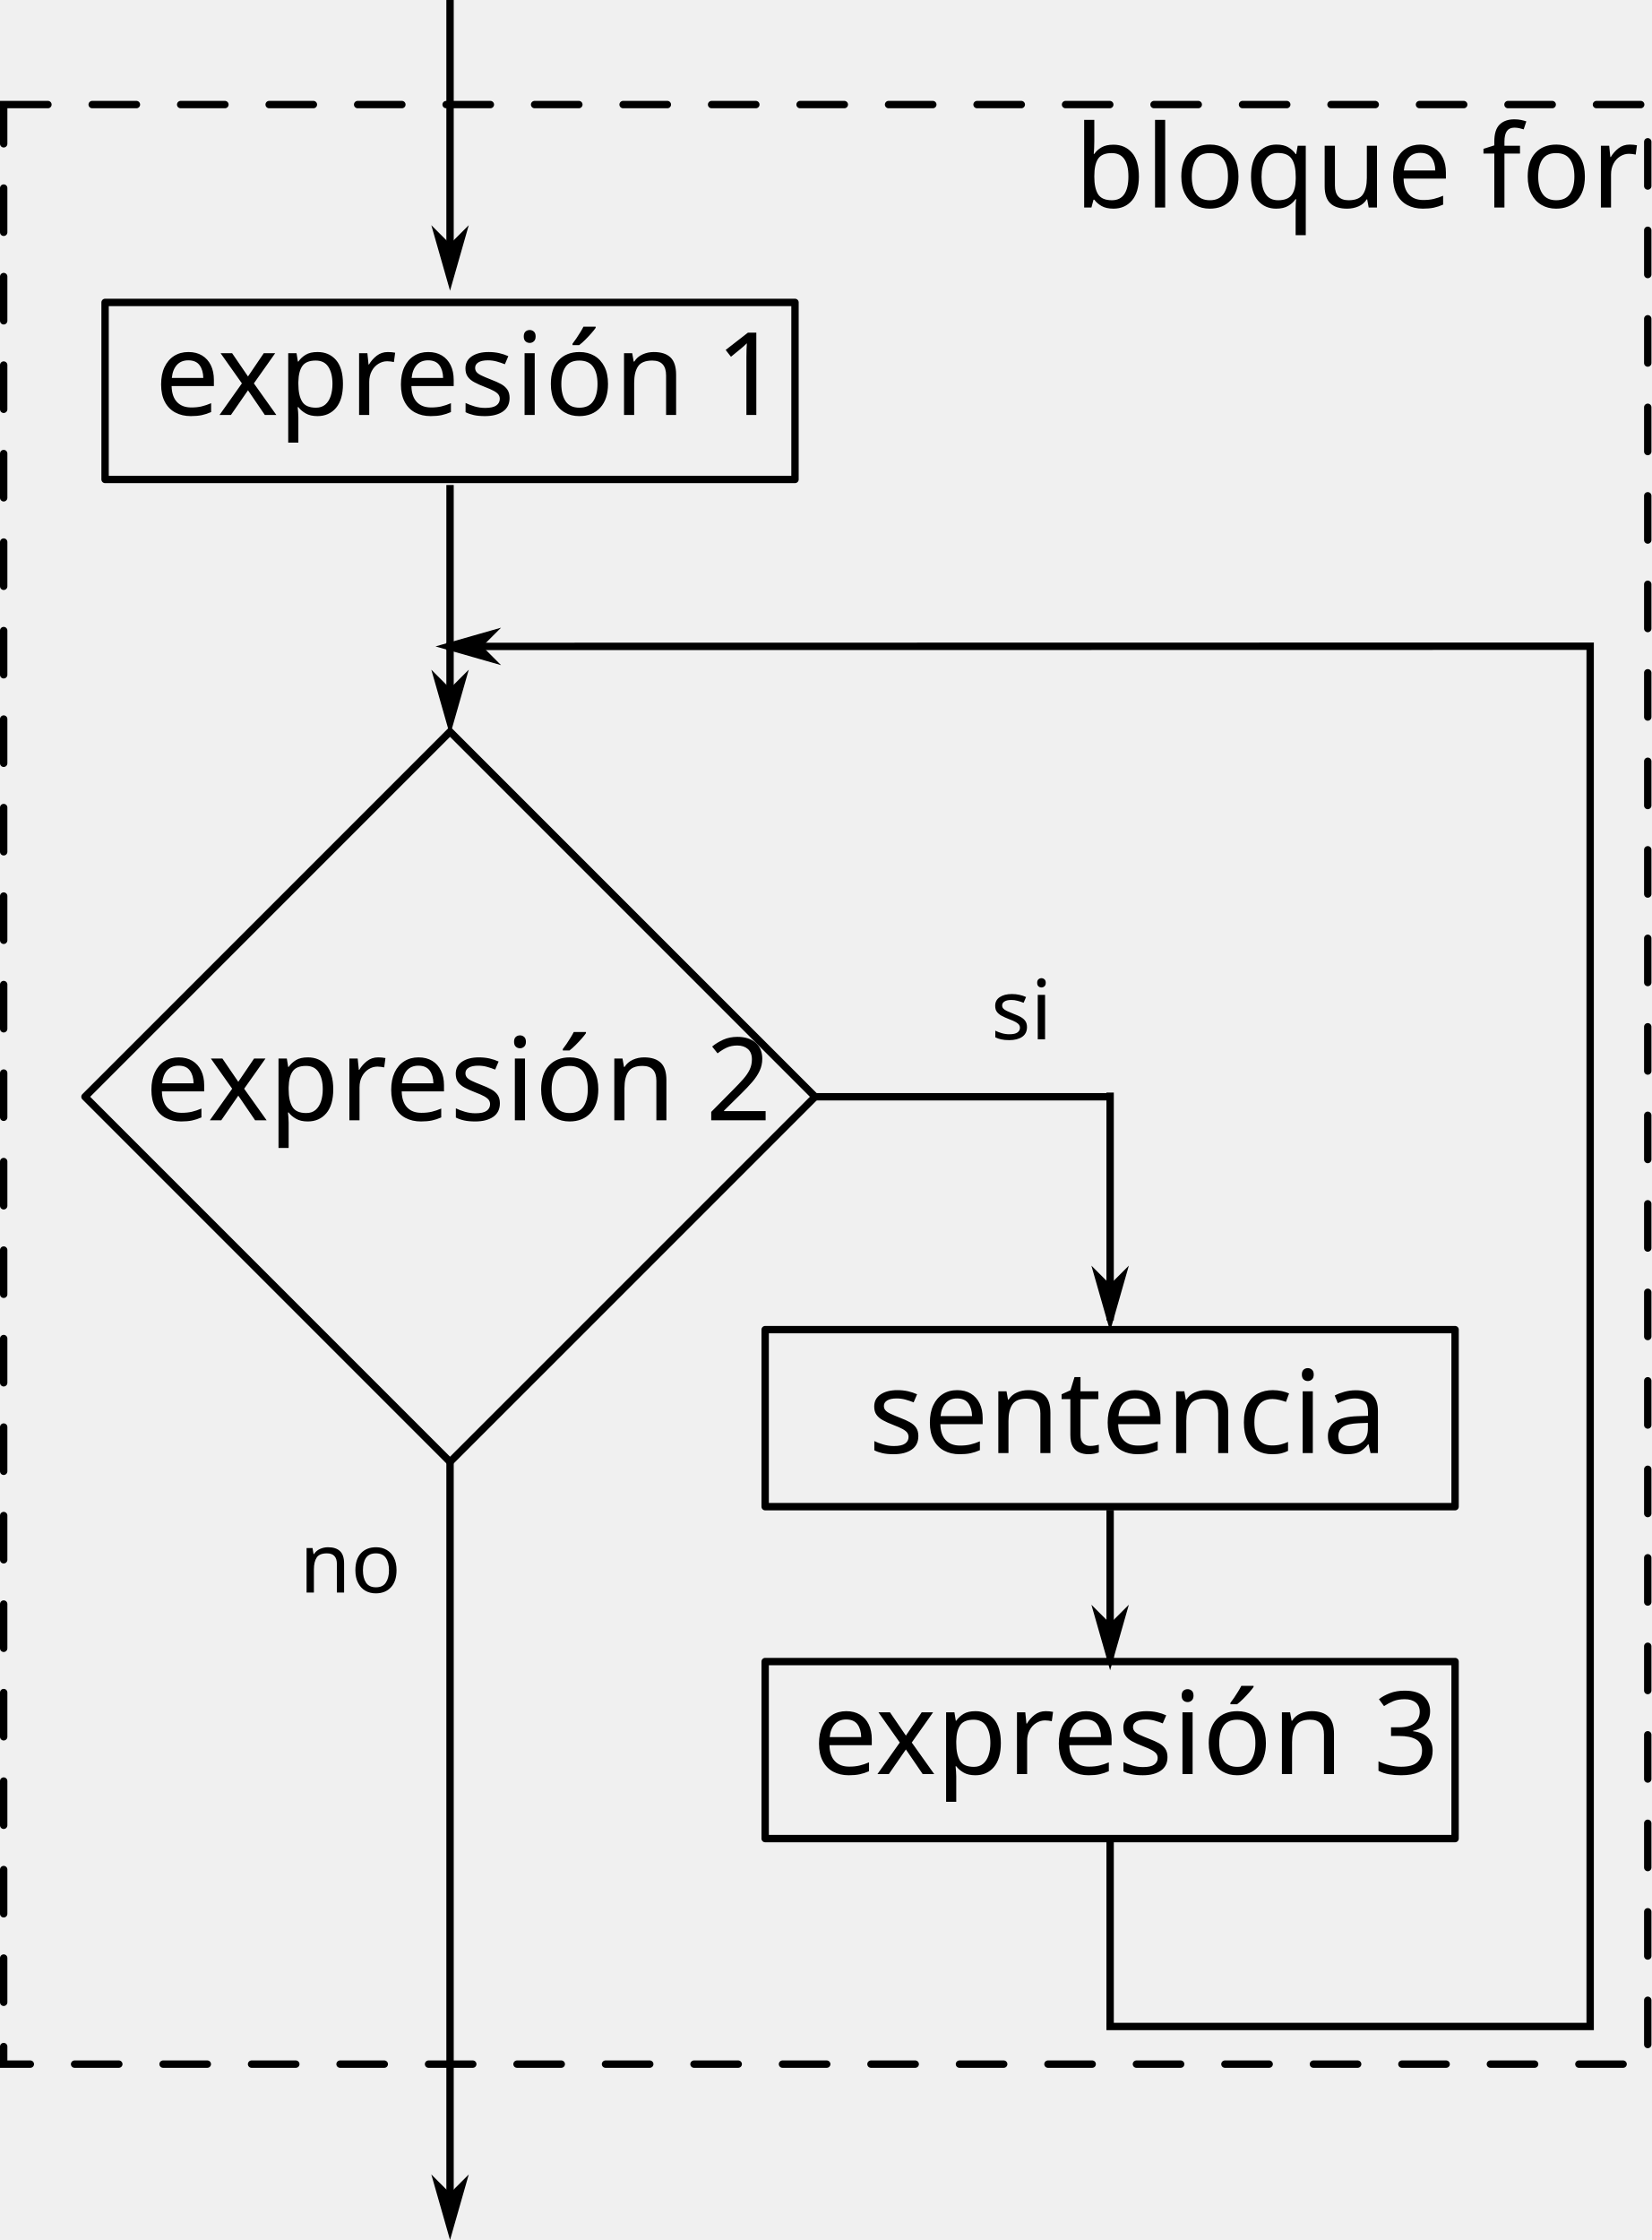
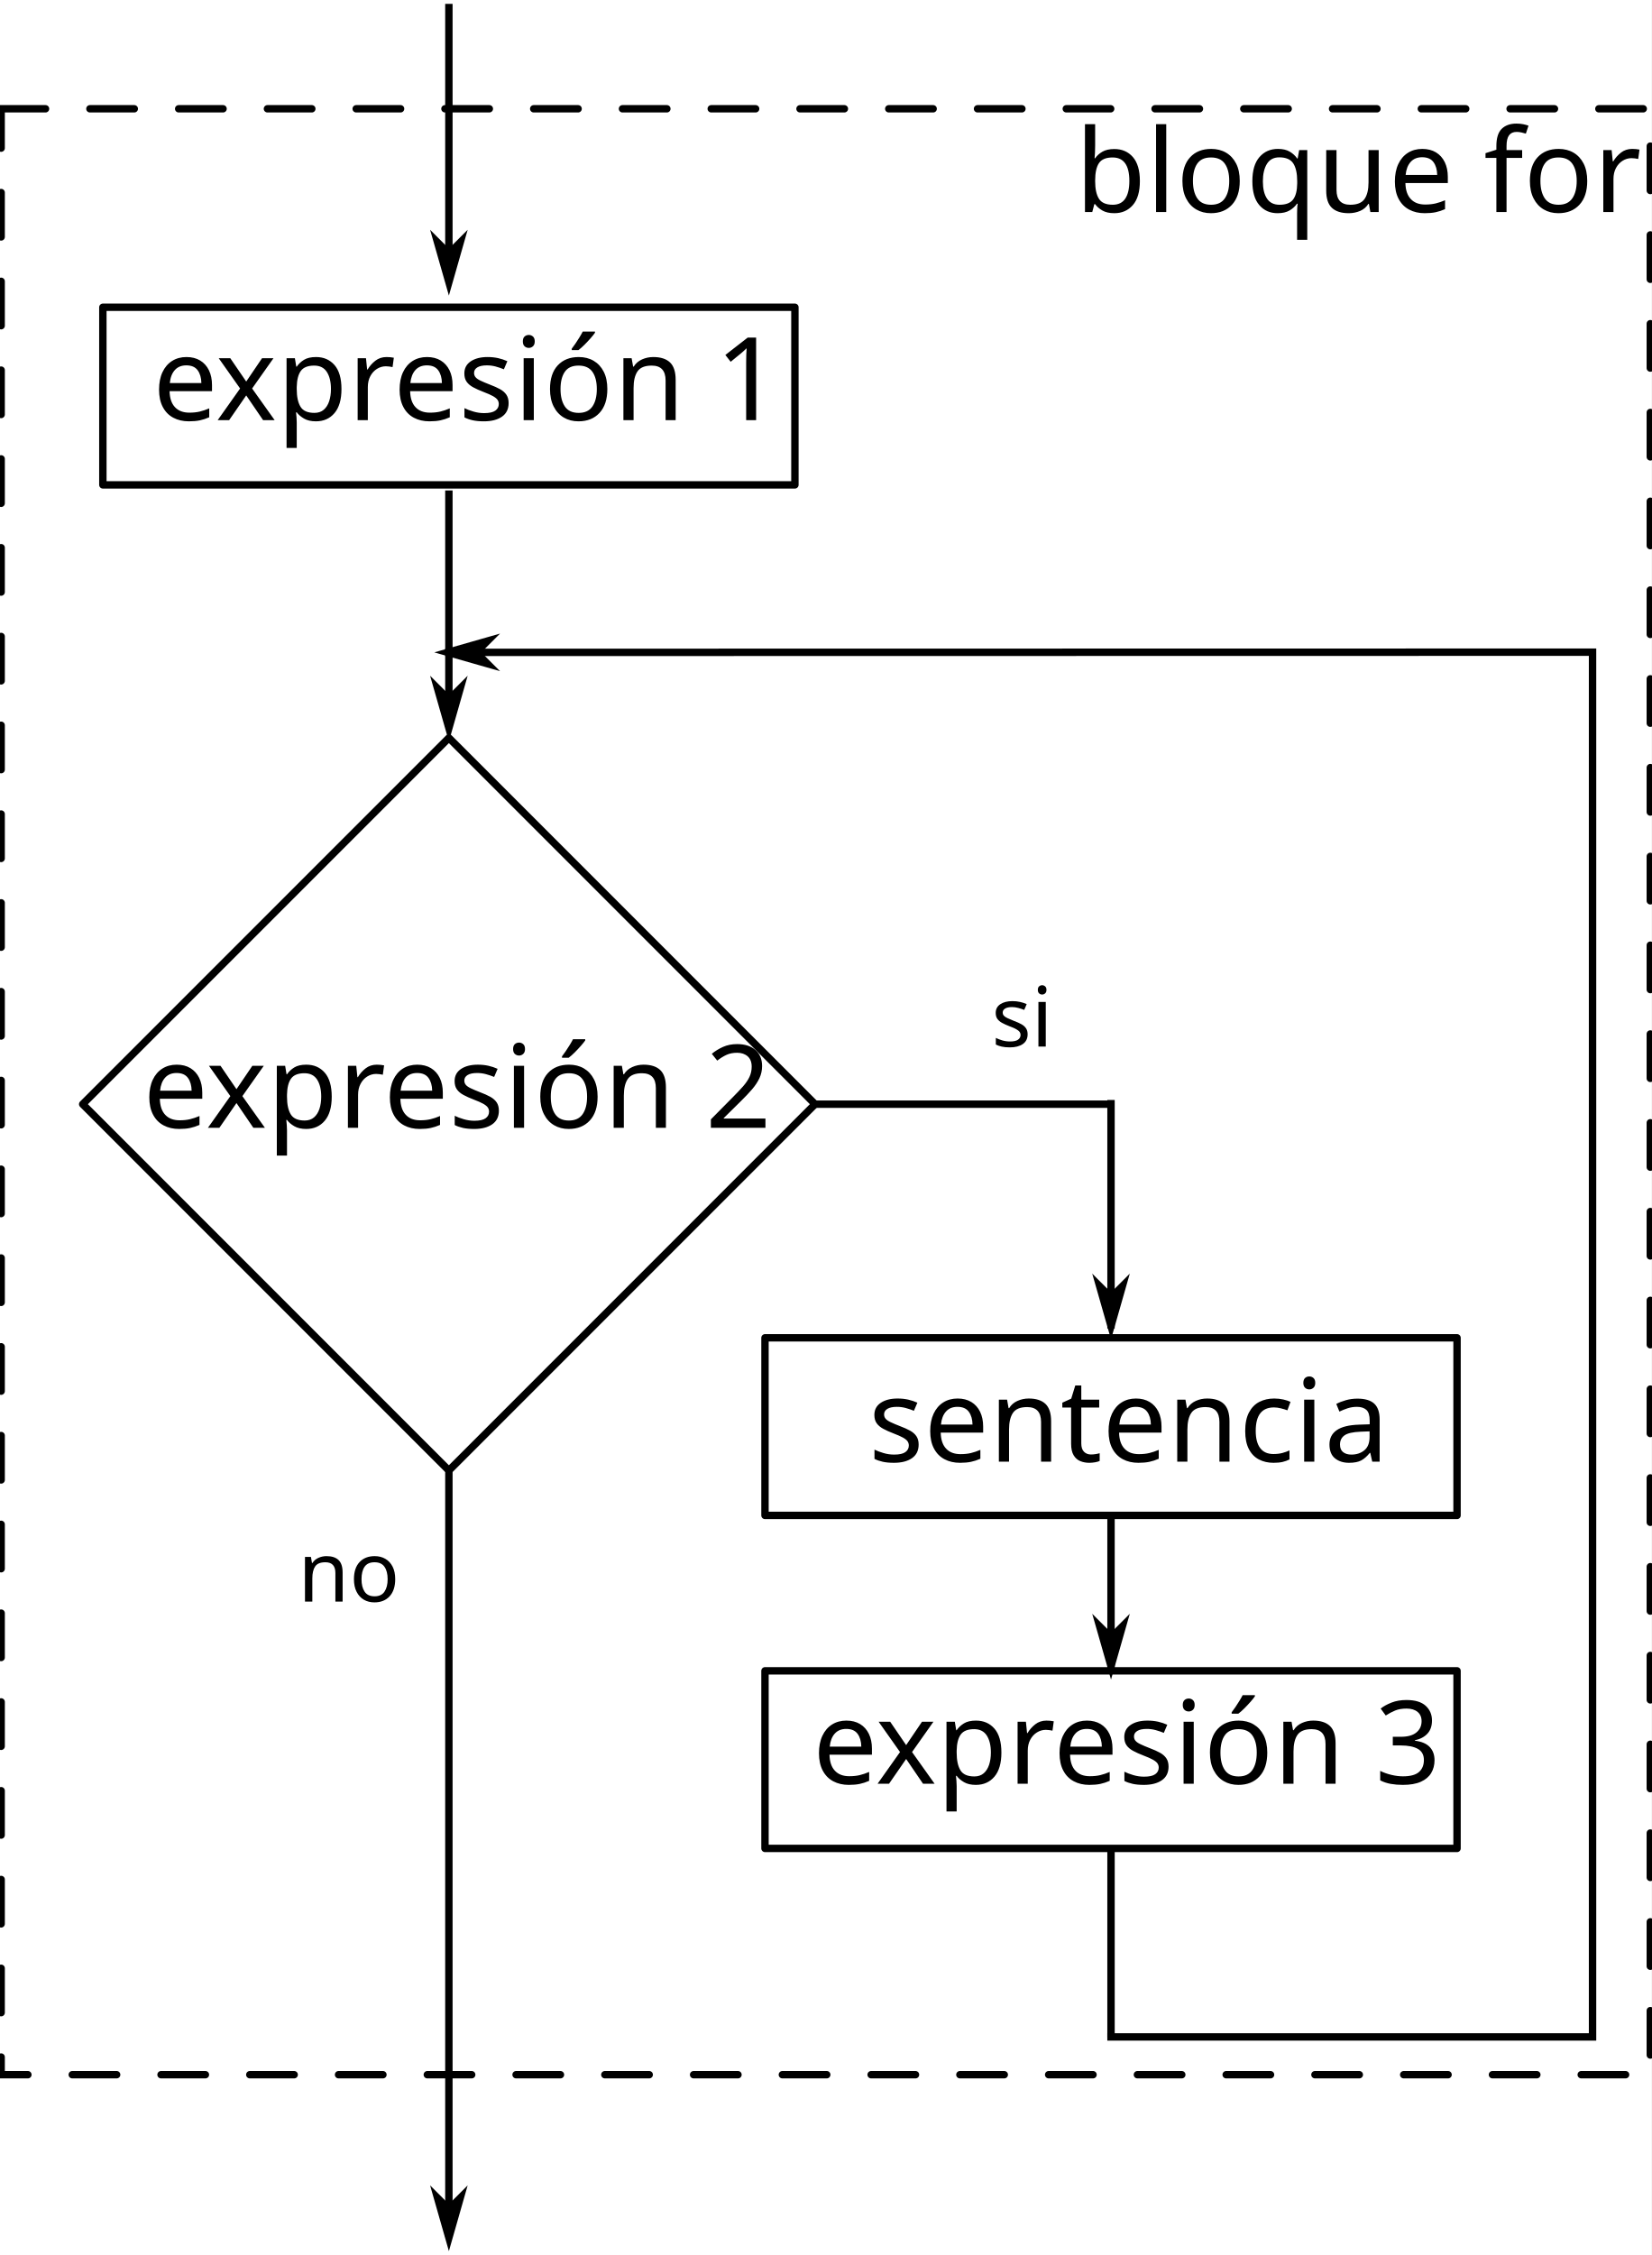
- <svg xmlns="http://www.w3.org/2000/svg" width="126.389mm" height="171.41mm" viewBox="0 0 447.836 607.357" id="svg2" version="1.1">
+ <svg xmlns="http://www.w3.org/2000/svg" width="126mm" height="172mm" viewBox="0 0 446.457 609.449" id="svg2" version="1.1">
  <defs id="defs4">
    <marker style="overflow:visible" id="marker4615" refX="0" refY="0" orient="auto">
      <path transform="matrix(-0.4,0,0,-0.4,-4,0)" style="fill:#000000;fill-opacity:1;fill-rule:evenodd;stroke:#000000;stroke-width:1pt;stroke-opacity:1" d="M 0,0 5,-5 -12.5,0 5,5 Z" id="path4617" />
    </marker>
    <marker orient="auto" refY="0" refX="0" id="marker4517" style="overflow:visible">
      <path id="path4519" d="M 0,0 5,-5 -12.5,0 5,5 Z" style="fill:#000000;fill-opacity:1;fill-rule:evenodd;stroke:#000000;stroke-width:1pt;stroke-opacity:1" transform="matrix(-0.4,0,0,-0.4,-4,0)" />
    </marker>
    <marker style="overflow:visible" id="marker4477" refX="0" refY="0" orient="auto">
      <path transform="matrix(-0.4,0,0,-0.4,-4,0)" style="fill:#000000;fill-opacity:1;fill-rule:evenodd;stroke:#000000;stroke-width:1pt;stroke-opacity:1" d="M 0,0 5,-5 -12.5,0 5,5 Z" id="path4479" />
    </marker>
    <marker orient="auto" refY="0" refX="0" id="Arrow1Mend" style="overflow:visible">
      <path id="path4165" d="M 0,0 5,-5 -12.5,0 5,5 Z" style="fill:#000000;fill-opacity:1;fill-rule:evenodd;stroke:#000000;stroke-width:1pt;stroke-opacity:1" transform="matrix(-0.4,0,0,-0.4,-4,0)" />
    </marker>
  </defs>
-   <g id="layer1" transform="translate(-117.4852,-227.0786)">
-     <rect style="color:#000000;clip-rule:nonzero;display:inline;overflow:visible;visibility:visible;opacity:1;isolation:auto;mix-blend-mode:normal;color-interpolation:sRGB;color-interpolation-filters:linearRGB;solid-color:#000000;solid-opacity:1;vector-effect:none;fill:none;fill-opacity:1;fill-rule:nonzero;stroke:#000000;stroke-width:2;stroke-linecap:round;stroke-linejoin:miter;stroke-miterlimit:4;stroke-dasharray:11.998,11.998;stroke-dashoffset:0;stroke-opacity:1;marker:none;marker-start:none;marker-mid:none;color-rendering:auto;image-rendering:auto;shape-rendering:auto;text-rendering:auto;enable-background:accumulate" id="rect87" width="445.836" height="531.321" x="118.485" y="255.432" />
+   <g id="layer1" transform="translate(-118.1744,-226.0328)">
+     <rect style="fill:#ffffff;stroke:none;stroke-width:1.772;-inkscape-stroke:none" id="rect1" width="446.457" height="609.449" x="118.174" y="226.033" />
+     <rect style="color:#000000;clip-rule:nonzero;display:inline;overflow:visible;visibility:visible;opacity:1;isolation:auto;mix-blend-mode:normal;color-interpolation:sRGB;color-interpolation-filters:linearRGB;solid-color:#000000;solid-opacity:1;vector-effect:none;fill:none;fill-opacity:1;fill-rule:nonzero;stroke:#000000;stroke-width:2;stroke-linecap:round;stroke-linejoin:miter;stroke-miterlimit:4;stroke-dasharray:11.998, 11.998;stroke-dashoffset:0;stroke-opacity:1;marker:none;marker-start:none;marker-mid:none;color-rendering:auto;image-rendering:auto;shape-rendering:auto;text-rendering:auto;enable-background:accumulate" id="rect87" width="445.836" height="531.321" x="118.485" y="255.432" />
    <rect style="color:#000000;clip-rule:nonzero;display:inline;overflow:visible;visibility:visible;opacity:1;isolation:auto;mix-blend-mode:normal;color-interpolation:sRGB;color-interpolation-filters:linearRGB;solid-color:#000000;solid-opacity:1;fill:none;fill-opacity:1;fill-rule:nonzero;stroke:#000000;stroke-width:2;stroke-linecap:square;stroke-linejoin:round;stroke-miterlimit:4;stroke-dasharray:none;stroke-dashoffset:0;stroke-opacity:1;marker:none;marker-start:none;marker-mid:none;color-rendering:auto;image-rendering:auto;shape-rendering:auto;text-rendering:auto;enable-background:accumulate" id="rect3336" width="140.007" height="140.007" x="-271.48" y="470.215" transform="rotate(-45)" />
    <path style="fill:none;fill-rule:evenodd;stroke:#000000;stroke-width:2;stroke-linecap:butt;stroke-linejoin:miter;stroke-miterlimit:4;stroke-dasharray:none;stroke-opacity:1;marker-end:url(#marker4477)" d="m 239.527,358.585 v 63.904" id="path4138" />
    <path id="path4140" d="M 239.527,623.457 V 830.494" style="fill:none;fill-rule:evenodd;stroke:#000000;stroke-width:2;stroke-linecap:butt;stroke-linejoin:miter;stroke-miterlimit:4;stroke-dasharray:none;stroke-opacity:1;marker-end:url(#marker4517)" />
    <path id="path4142" d="m 338.527,524.457 h 80" style="fill:none;fill-rule:evenodd;stroke:#000000;stroke-width:2;stroke-linecap:butt;stroke-linejoin:miter;stroke-miterlimit:4;stroke-dasharray:none;stroke-opacity:1" />
    <path id="path4144" d="m 418.527,524.32 v 59.761" style="fill:none;fill-rule:evenodd;stroke:#000000;stroke-width:2;stroke-linecap:square;stroke-linejoin:miter;stroke-miterlimit:4;stroke-dasharray:none;stroke-opacity:1;marker-end:url(#marker4615)" />
    <rect style="color:#000000;clip-rule:nonzero;display:inline;overflow:visible;visibility:visible;opacity:1;isolation:auto;mix-blend-mode:normal;color-interpolation:sRGB;color-interpolation-filters:linearRGB;solid-color:#000000;solid-opacity:1;fill:none;fill-opacity:1;fill-rule:nonzero;stroke:#000000;stroke-width:2;stroke-linecap:square;stroke-linejoin:round;stroke-miterlimit:4;stroke-dasharray:none;stroke-dashoffset:0;stroke-opacity:1;marker:none;marker-start:none;marker-mid:none;color-rendering:auto;image-rendering:auto;shape-rendering:auto;text-rendering:auto;enable-background:accumulate" id="rect4146" width="187.09" height="48" x="324.983" y="677.597" />
    <path id="path4148" d="M 418.527,776.597 V 725.597" style="fill:none;fill-rule:evenodd;stroke:#000000;stroke-width:2;stroke-linecap:butt;stroke-linejoin:miter;stroke-miterlimit:4;stroke-dasharray:none;stroke-opacity:1" />
    <path style="fill:none;fill-rule:evenodd;stroke:#000000;stroke-width:2;stroke-linecap:square;stroke-linejoin:miter;stroke-miterlimit:4;stroke-dasharray:none;stroke-opacity:1;marker-end:url(#Arrow1Mend)" d="M 418.527,776.547 H 548.706 V 402.293 l -309.179,0.054" id="path4150" />
    <text xml:space="preserve" style="font-style:normal;font-variant:normal;font-weight:normal;font-stretch:normal;font-size:22.5px;line-height:0%;font-family:sans-serif;-inkscape-font-specification:'sans-serif, Normal';font-variant-ligatures:normal;font-variant-caps:normal;font-variant-numeric:normal;font-feature-settings:normal;text-align:start;letter-spacing:0px;word-spacing:0px;writing-mode:lr-tb;text-anchor:start;fill:#000000;fill-opacity:1;stroke:none;stroke-width:1px;stroke-linecap:butt;stroke-linejoin:miter;stroke-opacity:1" x="386.218" y="508.882" id="text6080">
      <tspan id="tspan6082" x="386.218" y="508.882" style="font-style:normal;font-variant:normal;font-weight:normal;font-stretch:normal;font-size:22.5px;line-height:1.25;font-family:sans-serif;-inkscape-font-specification:'sans-serif, Normal';font-variant-ligatures:normal;font-variant-caps:normal;font-variant-numeric:normal;font-feature-settings:normal;text-align:start;writing-mode:lr-tb;text-anchor:start">si</tspan>
    </text>
    <rect style="color:#000000;clip-rule:nonzero;display:inline;overflow:visible;visibility:visible;opacity:1;isolation:auto;mix-blend-mode:normal;color-interpolation:sRGB;color-interpolation-filters:linearRGB;solid-color:#000000;solid-opacity:1;fill:none;fill-opacity:1;fill-rule:nonzero;stroke:#000000;stroke-width:2;stroke-linecap:square;stroke-linejoin:round;stroke-miterlimit:4;stroke-dasharray:none;stroke-dashoffset:0;stroke-opacity:1;marker:none;marker-start:none;marker-mid:none;color-rendering:auto;image-rendering:auto;shape-rendering:auto;text-rendering:auto;enable-background:accumulate" id="rect4146-3" width="187.09" height="48" x="145.982" y="309.076" />
    <text id="text4567-7" y="339.591" x="159.457" style="font-style:normal;font-variant:normal;font-weight:500;font-stretch:normal;font-size:31.25px;line-height:0%;font-family:'CMU Typewriter Text Variable Width';-inkscape-font-specification:'CMU Typewriter Text Variable Width, Medium';font-variant-ligatures:normal;font-variant-caps:normal;font-variant-numeric:normal;font-feature-settings:normal;text-align:start;letter-spacing:0px;word-spacing:0px;writing-mode:lr-tb;text-anchor:start;fill:#000000;fill-opacity:1;stroke:none;stroke-width:1px;stroke-linecap:butt;stroke-linejoin:miter;stroke-opacity:1" xml:space="preserve">
      <tspan y="339.591" x="159.457" style="font-style:normal;font-variant:normal;font-weight:500;font-stretch:normal;font-size:31.25px;line-height:1.25;font-family:'CMU Typewriter Text Variable Width';-inkscape-font-specification:'CMU Typewriter Text Variable Width, Medium';font-variant-ligatures:normal;font-variant-caps:normal;font-variant-numeric:normal;font-feature-settings:normal;text-align:start;writing-mode:lr-tb;text-anchor:start;stroke-width:1px" id="tspan1939-5">expresión 1</tspan>
    </text>
    <path id="path162" d="m 239.527,227.079 v 74.888" style="fill:none;fill-rule:evenodd;stroke:#000000;stroke-width:2;stroke-linecap:butt;stroke-linejoin:miter;stroke-miterlimit:4;stroke-dasharray:none;stroke-opacity:1;marker-end:url(#marker4477)" />
    <path style="fill:none;fill-rule:evenodd;stroke:#000000;stroke-width:2;stroke-linecap:square;stroke-linejoin:miter;stroke-miterlimit:4;stroke-dasharray:none;stroke-opacity:1;marker-end:url(#marker4615)" d="m 418.527,637.5 v 38.517" id="path244" />
    <text xml:space="preserve" style="font-style:normal;font-variant:normal;font-weight:500;font-stretch:normal;font-size:31.25px;line-height:0%;font-family:'CMU Typewriter Text Variable Width';-inkscape-font-specification:'CMU Typewriter Text Variable Width, Medium';font-variant-ligatures:normal;font-variant-caps:normal;font-variant-numeric:normal;font-feature-settings:normal;text-align:start;letter-spacing:0px;word-spacing:0px;writing-mode:lr-tb;text-anchor:start;fill:#000000;fill-opacity:1;stroke:none;stroke-width:1px;stroke-linecap:butt;stroke-linejoin:miter;stroke-opacity:1" x="156.826" y="530.841" id="text71">
      <tspan id="tspan69" style="font-style:normal;font-variant:normal;font-weight:500;font-stretch:normal;font-size:31.25px;line-height:1.25;font-family:'CMU Typewriter Text Variable Width';-inkscape-font-specification:'CMU Typewriter Text Variable Width, Medium';font-variant-ligatures:normal;font-variant-caps:normal;font-variant-numeric:normal;font-feature-settings:normal;text-align:start;writing-mode:lr-tb;text-anchor:start;stroke-width:1px" x="156.826" y="530.841">expresión 2</tspan>
    </text>
    <text id="text75" y="708.113" x="337.863" style="font-style:normal;font-variant:normal;font-weight:500;font-stretch:normal;font-size:31.25px;line-height:0%;font-family:'CMU Typewriter Text Variable Width';-inkscape-font-specification:'CMU Typewriter Text Variable Width, Medium';font-variant-ligatures:normal;font-variant-caps:normal;font-variant-numeric:normal;font-feature-settings:normal;text-align:start;letter-spacing:0px;word-spacing:0px;writing-mode:lr-tb;text-anchor:start;fill:#000000;fill-opacity:1;stroke:none;stroke-width:1px;stroke-linecap:butt;stroke-linejoin:miter;stroke-opacity:1" xml:space="preserve">
      <tspan y="708.113" x="337.863" style="font-style:normal;font-variant:normal;font-weight:500;font-stretch:normal;font-size:31.25px;line-height:1.25;font-family:'CMU Typewriter Text Variable Width';-inkscape-font-specification:'CMU Typewriter Text Variable Width, Medium';font-variant-ligatures:normal;font-variant-caps:normal;font-variant-numeric:normal;font-feature-settings:normal;text-align:start;writing-mode:lr-tb;text-anchor:start;stroke-width:1px" id="tspan73">expresión 3</tspan>
    </text>
    <rect y="587.597" x="324.983" height="48" width="187.09" id="rect77" style="color:#000000;clip-rule:nonzero;display:inline;overflow:visible;visibility:visible;opacity:1;isolation:auto;mix-blend-mode:normal;color-interpolation:sRGB;color-interpolation-filters:linearRGB;solid-color:#000000;solid-opacity:1;fill:none;fill-opacity:1;fill-rule:nonzero;stroke:#000000;stroke-width:2;stroke-linecap:square;stroke-linejoin:round;stroke-miterlimit:4;stroke-dasharray:none;stroke-dashoffset:0;stroke-opacity:1;marker:none;marker-start:none;marker-mid:none;color-rendering:auto;image-rendering:auto;shape-rendering:auto;text-rendering:auto;enable-background:accumulate" />
    <text xml:space="preserve" style="font-style:normal;font-variant:normal;font-weight:500;font-stretch:normal;font-size:31.25px;line-height:0%;font-family:'CMU Typewriter Text Variable Width';-inkscape-font-specification:'CMU Typewriter Text Variable Width, Medium';font-variant-ligatures:normal;font-variant-caps:normal;font-variant-numeric:normal;font-feature-settings:normal;text-align:start;letter-spacing:0px;word-spacing:0px;writing-mode:lr-tb;text-anchor:start;fill:#000000;fill-opacity:1;stroke:none;stroke-width:1px;stroke-linecap:butt;stroke-linejoin:miter;stroke-opacity:1" x="352.96" y="621.066" id="text81">
      <tspan id="tspan79" style="font-style:normal;font-variant:normal;font-weight:500;font-stretch:normal;font-size:31.25px;line-height:1.25;font-family:'CMU Typewriter Text Variable Width';-inkscape-font-specification:'CMU Typewriter Text Variable Width, Medium';font-variant-ligatures:normal;font-variant-caps:normal;font-variant-numeric:normal;font-feature-settings:normal;text-align:start;writing-mode:lr-tb;text-anchor:start;stroke-width:1px" x="352.96" y="621.066">sentencia</tspan>
    </text>
    <text id="text85" y="658.882" x="198.718" style="font-style:normal;font-variant:normal;font-weight:normal;font-stretch:normal;font-size:22.5px;line-height:0%;font-family:sans-serif;-inkscape-font-specification:'sans-serif, Normal';font-variant-ligatures:normal;font-variant-caps:normal;font-variant-numeric:normal;font-feature-settings:normal;text-align:start;letter-spacing:0px;word-spacing:0px;writing-mode:lr-tb;text-anchor:start;fill:#000000;fill-opacity:1;stroke:none;stroke-width:1px;stroke-linecap:butt;stroke-linejoin:miter;stroke-opacity:1" xml:space="preserve">
      <tspan style="font-style:normal;font-variant:normal;font-weight:normal;font-stretch:normal;font-size:22.5px;line-height:1.25;font-family:sans-serif;-inkscape-font-specification:'sans-serif, Normal';font-variant-ligatures:normal;font-variant-caps:normal;font-variant-numeric:normal;font-feature-settings:normal;text-align:start;writing-mode:lr-tb;text-anchor:start" y="658.882" x="198.718" id="tspan83">no</tspan>
    </text>
    <text xml:space="preserve" style="font-style:normal;font-variant:normal;font-weight:500;font-stretch:normal;font-size:31.25px;line-height:0%;font-family:'CMU Typewriter Text Variable Width';-inkscape-font-specification:'CMU Typewriter Text Variable Width, Medium';font-variant-ligatures:normal;font-variant-caps:normal;font-variant-numeric:normal;font-feature-settings:normal;text-align:start;letter-spacing:0px;word-spacing:0px;writing-mode:lr-tb;text-anchor:start;fill:#000000;fill-opacity:1;stroke:none;stroke-width:1px;stroke-linecap:butt;stroke-linejoin:miter;stroke-opacity:1" x="408.832" y="283.341" id="text920">
      <tspan id="tspan918" style="font-style:normal;font-variant:normal;font-weight:500;font-stretch:normal;font-size:31.25px;line-height:1.25;font-family:'CMU Typewriter Text Variable Width';-inkscape-font-specification:'CMU Typewriter Text Variable Width, Medium';font-variant-ligatures:normal;font-variant-caps:normal;font-variant-numeric:normal;font-feature-settings:normal;text-align:start;writing-mode:lr-tb;text-anchor:start;stroke-width:1px" x="408.832" y="283.341">bloque for</tspan>
    </text>
  </g>
</svg>
